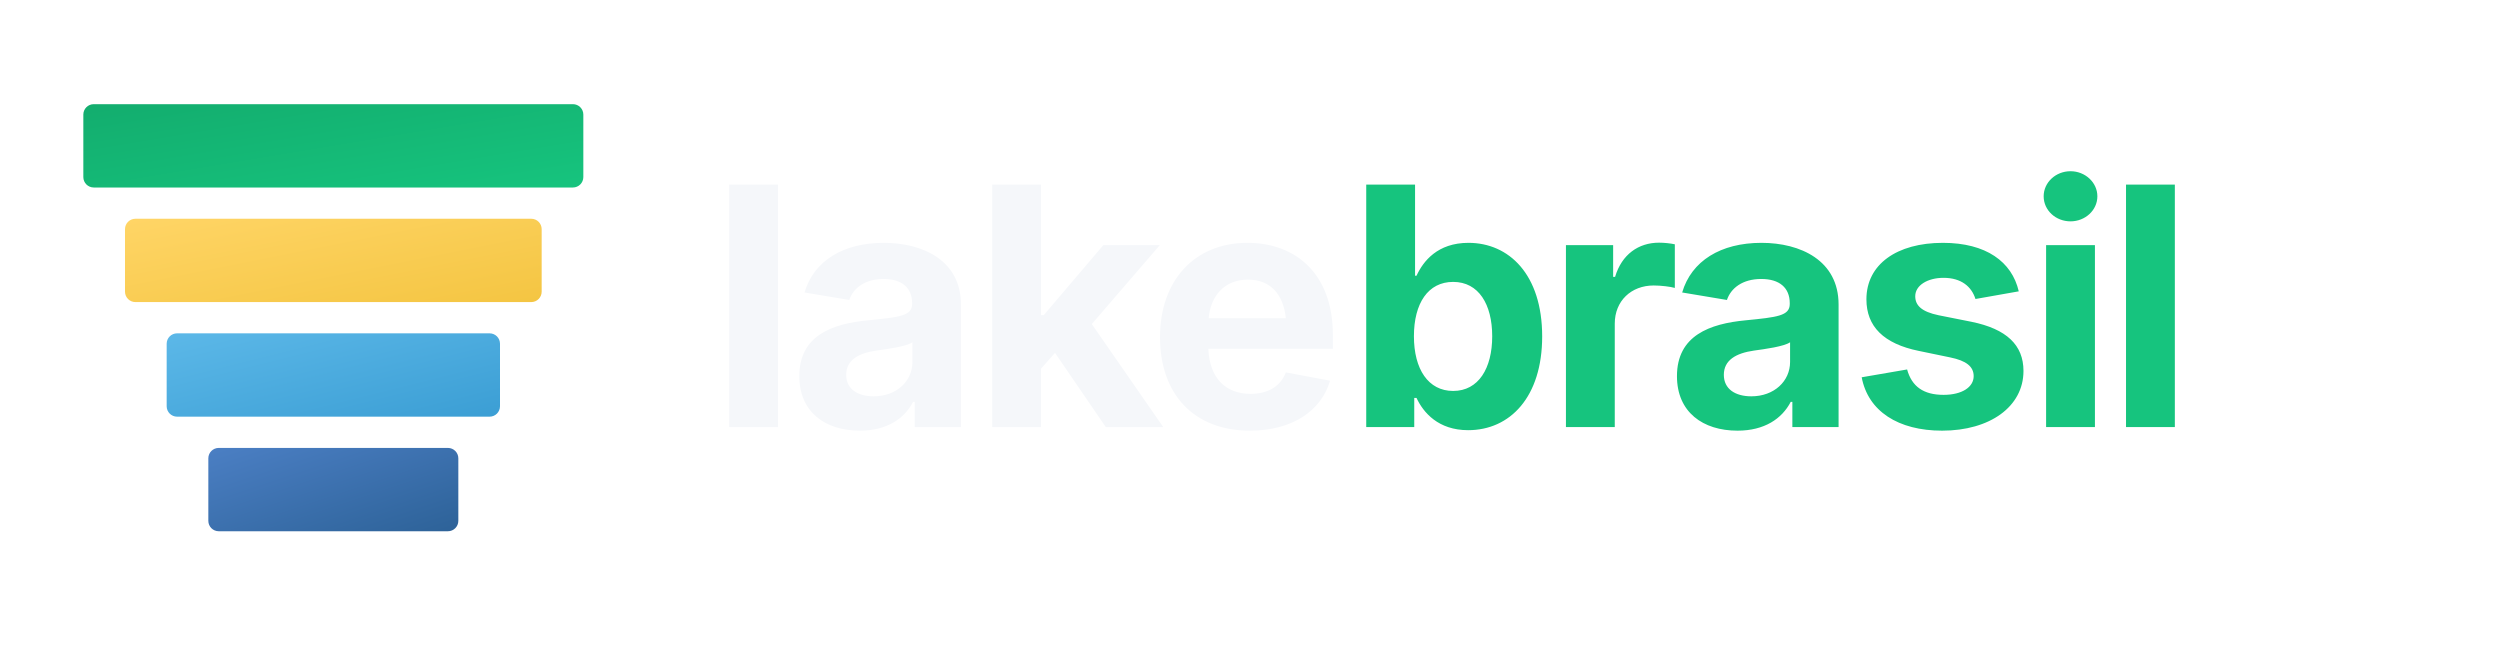
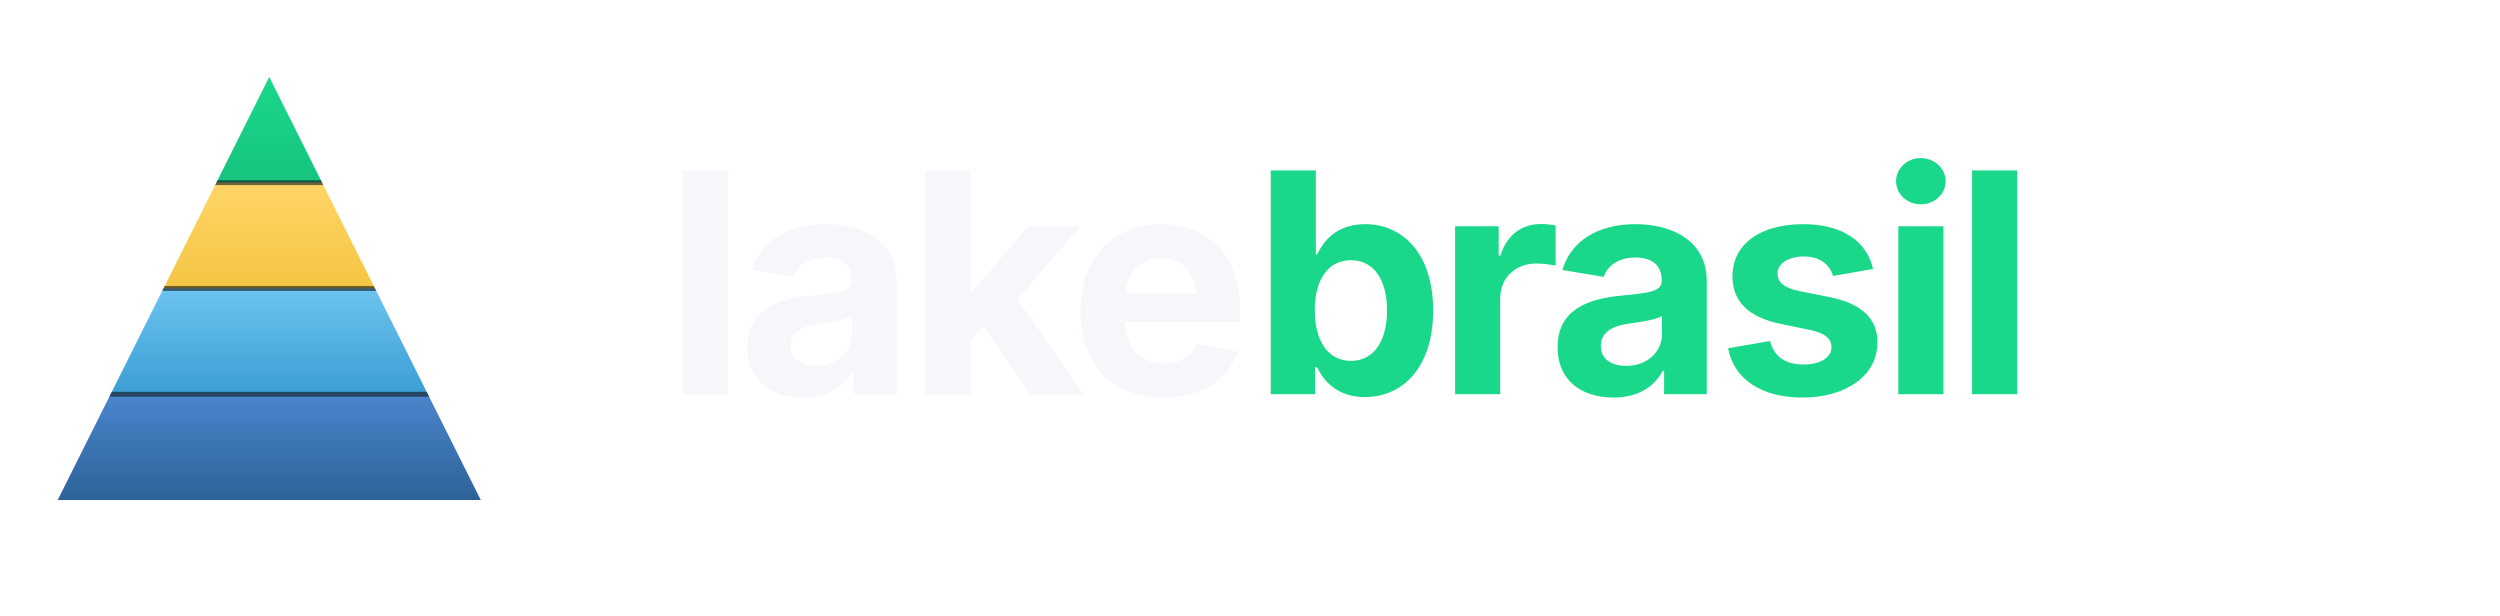
- <svg xmlns="http://www.w3.org/2000/svg" viewBox="0 0 480 128" width="480" height="128">
+ <svg xmlns="http://www.w3.org/2000/svg" viewBox="0 0 520 128" width="520" height="128">
  <defs>
-     <linearGradient id="g1" x1="0" y1="0" x2="1" y2="1">
-       <stop offset="0%" stop-color="#13ad6e" />
+     <linearGradient id="g-green-d" x1="0" y1="0" x2="0" y2="1">
+       <stop offset="0%" stop-color="#1ad88a" />
      <stop offset="100%" stop-color="#16c47e" />
    </linearGradient>
-     <linearGradient id="g2" x1="0" y1="0" x2="1" y2="1">
+     <linearGradient id="g-yellow-d" x1="0" y1="0" x2="0" y2="1">
      <stop offset="0%" stop-color="#ffd566" />
      <stop offset="100%" stop-color="#f4c542" />
    </linearGradient>
-     <linearGradient id="g3" x1="0" y1="0" x2="1" y2="1">
-       <stop offset="0%" stop-color="#5cb8e8" />
+     <linearGradient id="g-blue-d" x1="0" y1="0" x2="0" y2="1">
+       <stop offset="0%" stop-color="#6cc4f0" />
      <stop offset="100%" stop-color="#3b9ed4" />
    </linearGradient>
-     <linearGradient id="g4" x1="0" y1="0" x2="1" y2="1">
-       <stop offset="0%" stop-color="#4b7fc4" />
+     <linearGradient id="g-navy-d" x1="0" y1="0" x2="0" y2="1">
+       <stop offset="0%" stop-color="#4b85cc" />
      <stop offset="100%" stop-color="#2d6298" />
    </linearGradient>
+     <clipPath id="ice-wm-d">
+       <path d="M 56 16 L 100 104 L 12 104 Z" />
+     </clipPath>
  </defs>
-   <g transform="translate(16, 16)">
-     <rect x="0" y="4" width="96" height="16" rx="2" fill="url(#g1)" />
-     <rect x="8" y="26" width="80" height="16" rx="2" fill="url(#g2)" />
-     <rect x="16" y="48" width="64" height="16" rx="2" fill="url(#g3)" />
-     <rect x="24" y="70" width="48" height="16" rx="2" fill="url(#g4)" />
+   <g clip-path="url(#ice-wm-d)">
+     <rect x="0" y="16" width="120" height="22" fill="url(#g-green-d)" />
+     <rect x="0" y="38" width="120" height="22" fill="url(#g-yellow-d)" />
+     <rect x="0" y="60" width="120" height="22" fill="url(#g-blue-d)" />
+     <rect x="0" y="82" width="120" height="22" fill="url(#g-navy-d)" />
  </g>
-   <text x="136" y="82" font-family="-apple-system, BlinkMacSystemFont, 'Segoe UI', Inter, sans-serif" font-size="64" font-weight="700" fill="#f5f7fa" letter-spacing="-2">
-     lake<tspan fill="#16c47e">brasil</tspan>
+   <g clip-path="url(#ice-wm-d)" stroke="#0d1117" stroke-width="1" stroke-opacity="0.6">
+     <line x1="0" y1="38" x2="120" y2="38" />
+     <line x1="0" y1="60" x2="120" y2="60" />
+     <line x1="0" y1="82" x2="120" y2="82" />
+   </g>
+   <text x="138" y="82" font-family="-apple-system, BlinkMacSystemFont, 'Segoe UI', Inter, sans-serif" font-size="64" font-weight="700" fill="#f5f7fa" letter-spacing="-2">
+     lake<tspan fill="#1ad88a">brasil</tspan>
  </text>
</svg>
